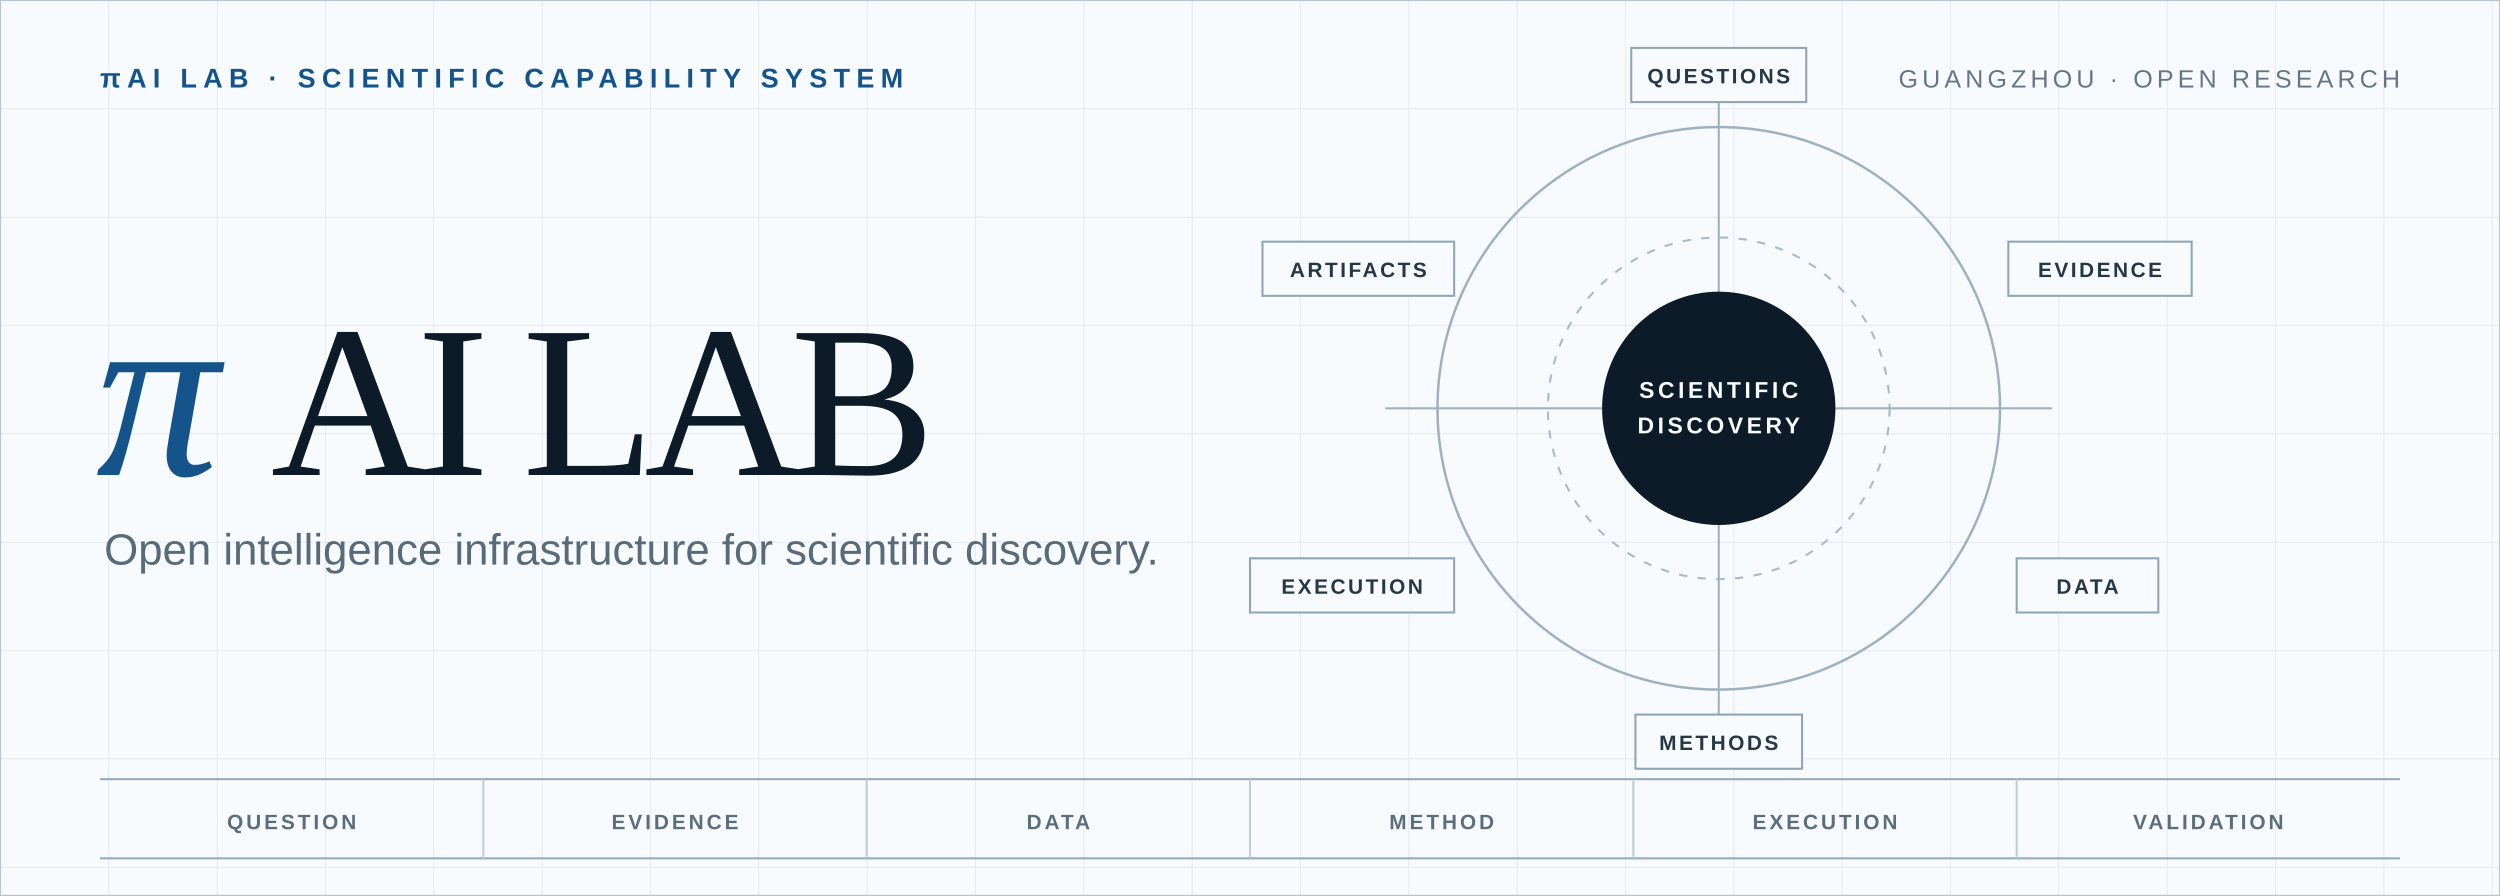
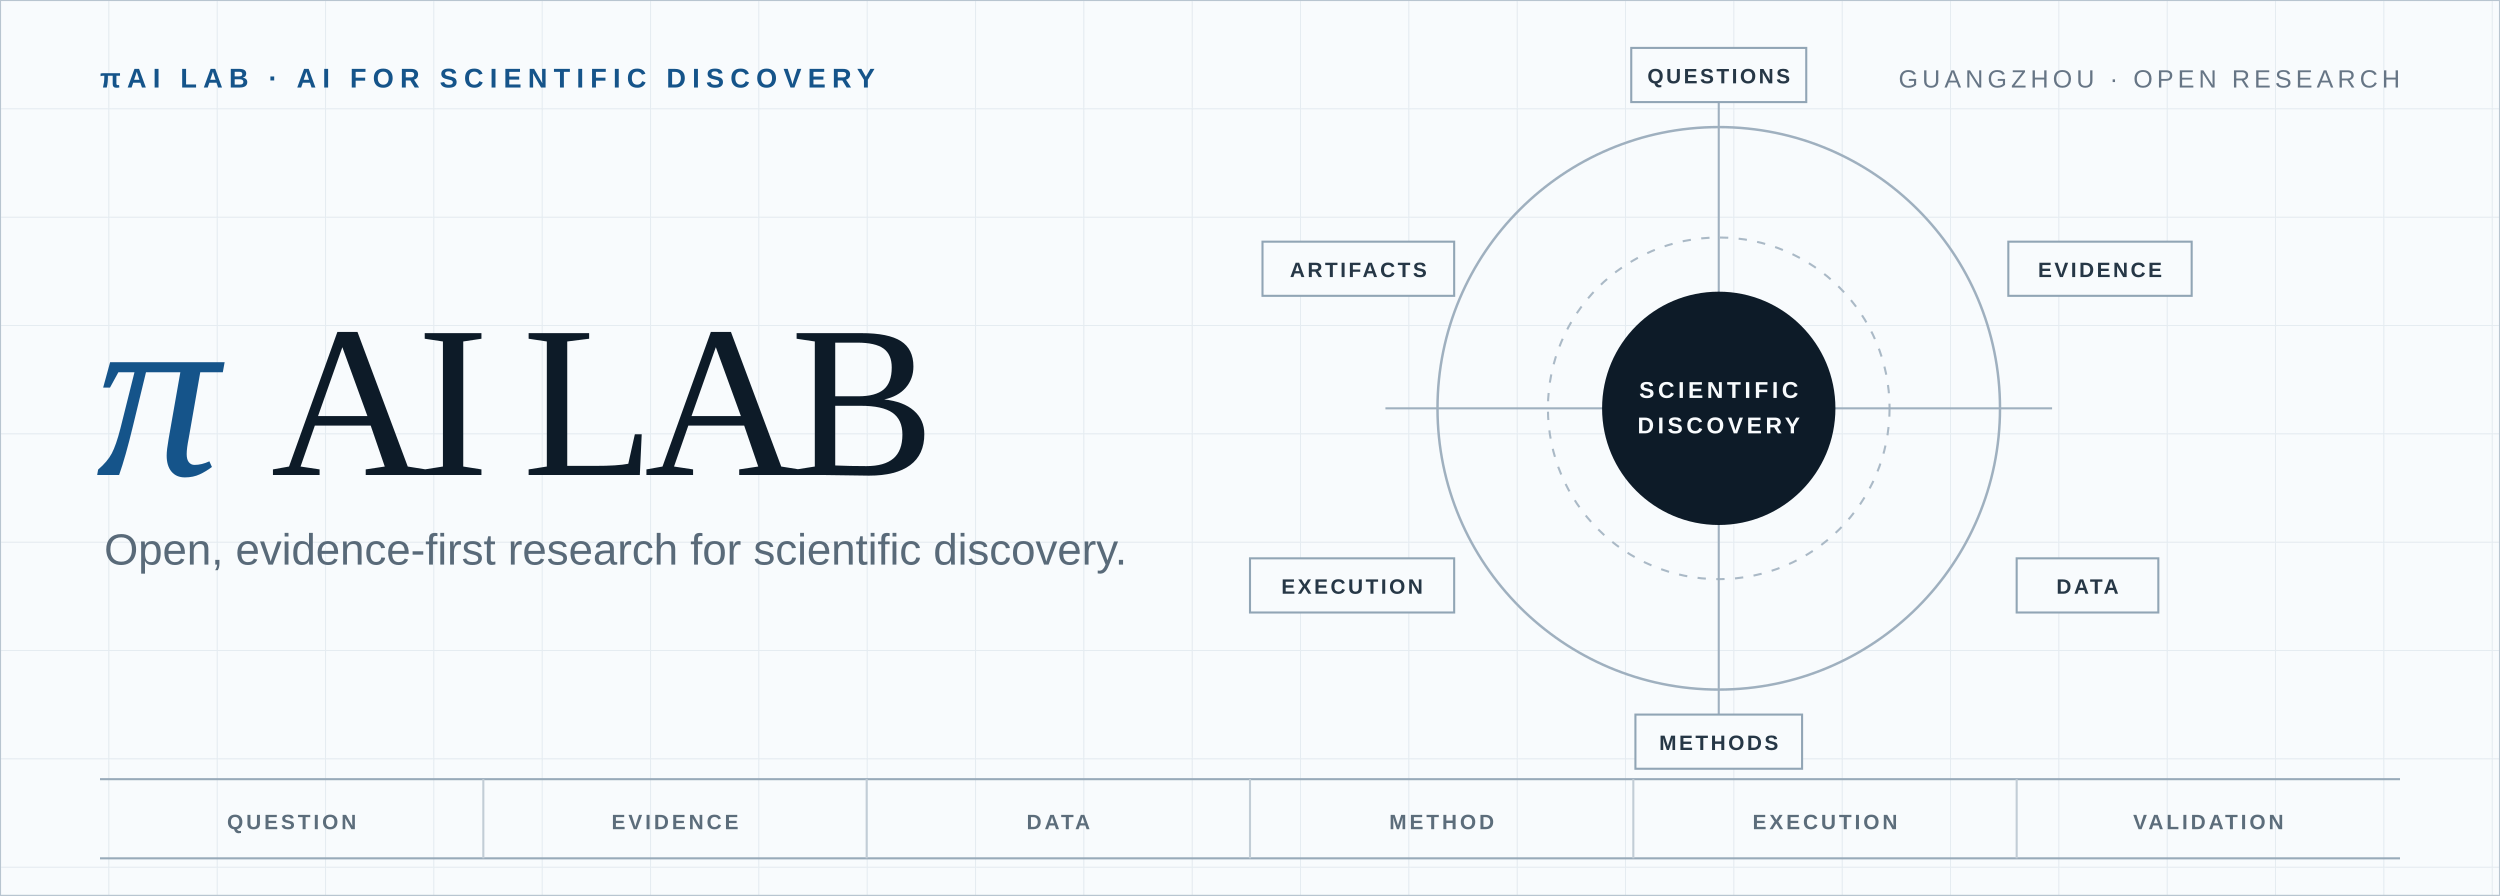
<svg xmlns="http://www.w3.org/2000/svg" width="1200" height="430" viewBox="0 0 1200 430" role="img" aria-labelledby="title desc">
  <defs>
    <pattern id="grid" width="52" height="52" patternUnits="userSpaceOnUse">
      <path d="M52 0H0V52" fill="none" stroke="#dbe4eb" stroke-width="1" />
    </pattern>
  </defs>
  <rect width="1200" height="430" fill="#f8fbfd" />
  <rect width="1200" height="430" fill="url(#grid)" opacity="0.66" />
  <path d="M0 0H1200V430H0Z" fill="none" stroke="#b8c5d0" />
-   <text x="48" y="42" fill="#15548a" font-family="Arial, Helvetica, sans-serif" font-size="13" font-weight="700" letter-spacing="3">πAI LAB · SCIENTIFIC CAPABILITY SYSTEM</text>
+   <text x="48" y="42" fill="#15548a" font-family="Arial, Helvetica, sans-serif" font-size="13" font-weight="700" letter-spacing="3">πAI LAB · AI FOR SCIENTIFIC DISCOVERY</text>
  <text x="1152" y="42" fill="#667585" font-family="Arial, Helvetica, sans-serif" font-size="12" text-anchor="end" letter-spacing="2">GUANGZHOU · OPEN RESEARCH</text>
  <text x="46" y="228" fill="#15548a" font-family="Georgia, 'Times New Roman', serif" font-size="118" font-style="italic">π</text>
  <text x="130" y="228" fill="#0d1b28" font-family="Georgia, 'Times New Roman', serif" font-size="104" letter-spacing="-5">AI LAB</text>
-   <text x="50" y="271" fill="#596a79" font-family="Arial, Helvetica, sans-serif" font-size="21">Open intelligence infrastructure for scientific discovery.</text>
+   <text x="50" y="271" fill="#596a79" font-family="Arial, Helvetica, sans-serif" font-size="21">Open, evidence-first research for scientific discovery.</text>
  <g transform="translate(825 196)">
    <circle r="135" fill="none" stroke="#9fb0bf" stroke-width="1.2" />
    <circle r="82" fill="none" stroke="#aab9c6" stroke-width="1" stroke-dasharray="4 5" />
    <path d="M-160 0H160M0-160V160" fill="none" stroke="#9fb0bf" stroke-width="1" />
    <circle r="56" fill="#0d1b28" />
    <text y="-5" fill="#f8fbfd" font-family="Arial, Helvetica, sans-serif" font-size="11" font-weight="700" text-anchor="middle" letter-spacing="1.7">SCIENTIFIC</text>
    <text y="12" fill="#f8fbfd" font-family="Arial, Helvetica, sans-serif" font-size="11" font-weight="700" text-anchor="middle" letter-spacing="1.7">DISCOVERY</text>
    <g fill="#f8fbfd" stroke="#91a5b5">
      <rect x="-42" y="-173" width="84" height="26" />
      <rect x="139" y="-80" width="88" height="26" />
      <rect x="143" y="72" width="68" height="26" />
      <rect x="-40" y="147" width="80" height="26" />
      <rect x="-225" y="72" width="98" height="26" />
      <rect x="-219" y="-80" width="92" height="26" />
    </g>
    <g fill="#263746" font-family="Arial, Helvetica, sans-serif" font-size="10" font-weight="700" text-anchor="middle" letter-spacing="1.2">
      <text y="-156">QUESTIONS</text>
      <text x="183" y="-63">EVIDENCE</text>
      <text x="177" y="89">DATA</text>
      <text y="164">METHODS</text>
      <text x="-176" y="89">EXECUTION</text>
      <text x="-173" y="-63">ARTIFACTS</text>
    </g>
  </g>
  <g transform="translate(48 374)">
    <path d="M0 0H1104M0 38H1104" stroke="#98aab9" />
    <g stroke="#c2cdd6">
      <path d="M184 0V38M368 0V38M552 0V38M736 0V38M920 0V38" />
    </g>
    <g fill="#5c6d7b" font-family="Arial, Helvetica, sans-serif" font-size="10" font-weight="700" text-anchor="middle" letter-spacing="1.4">
      <text x="92" y="24">QUESTION</text>
      <text x="276" y="24">EVIDENCE</text>
      <text x="460" y="24">DATA</text>
      <text x="644" y="24">METHOD</text>
      <text x="828" y="24">EXECUTION</text>
      <text x="1012" y="24">VALIDATION</text>
    </g>
  </g>
</svg>
